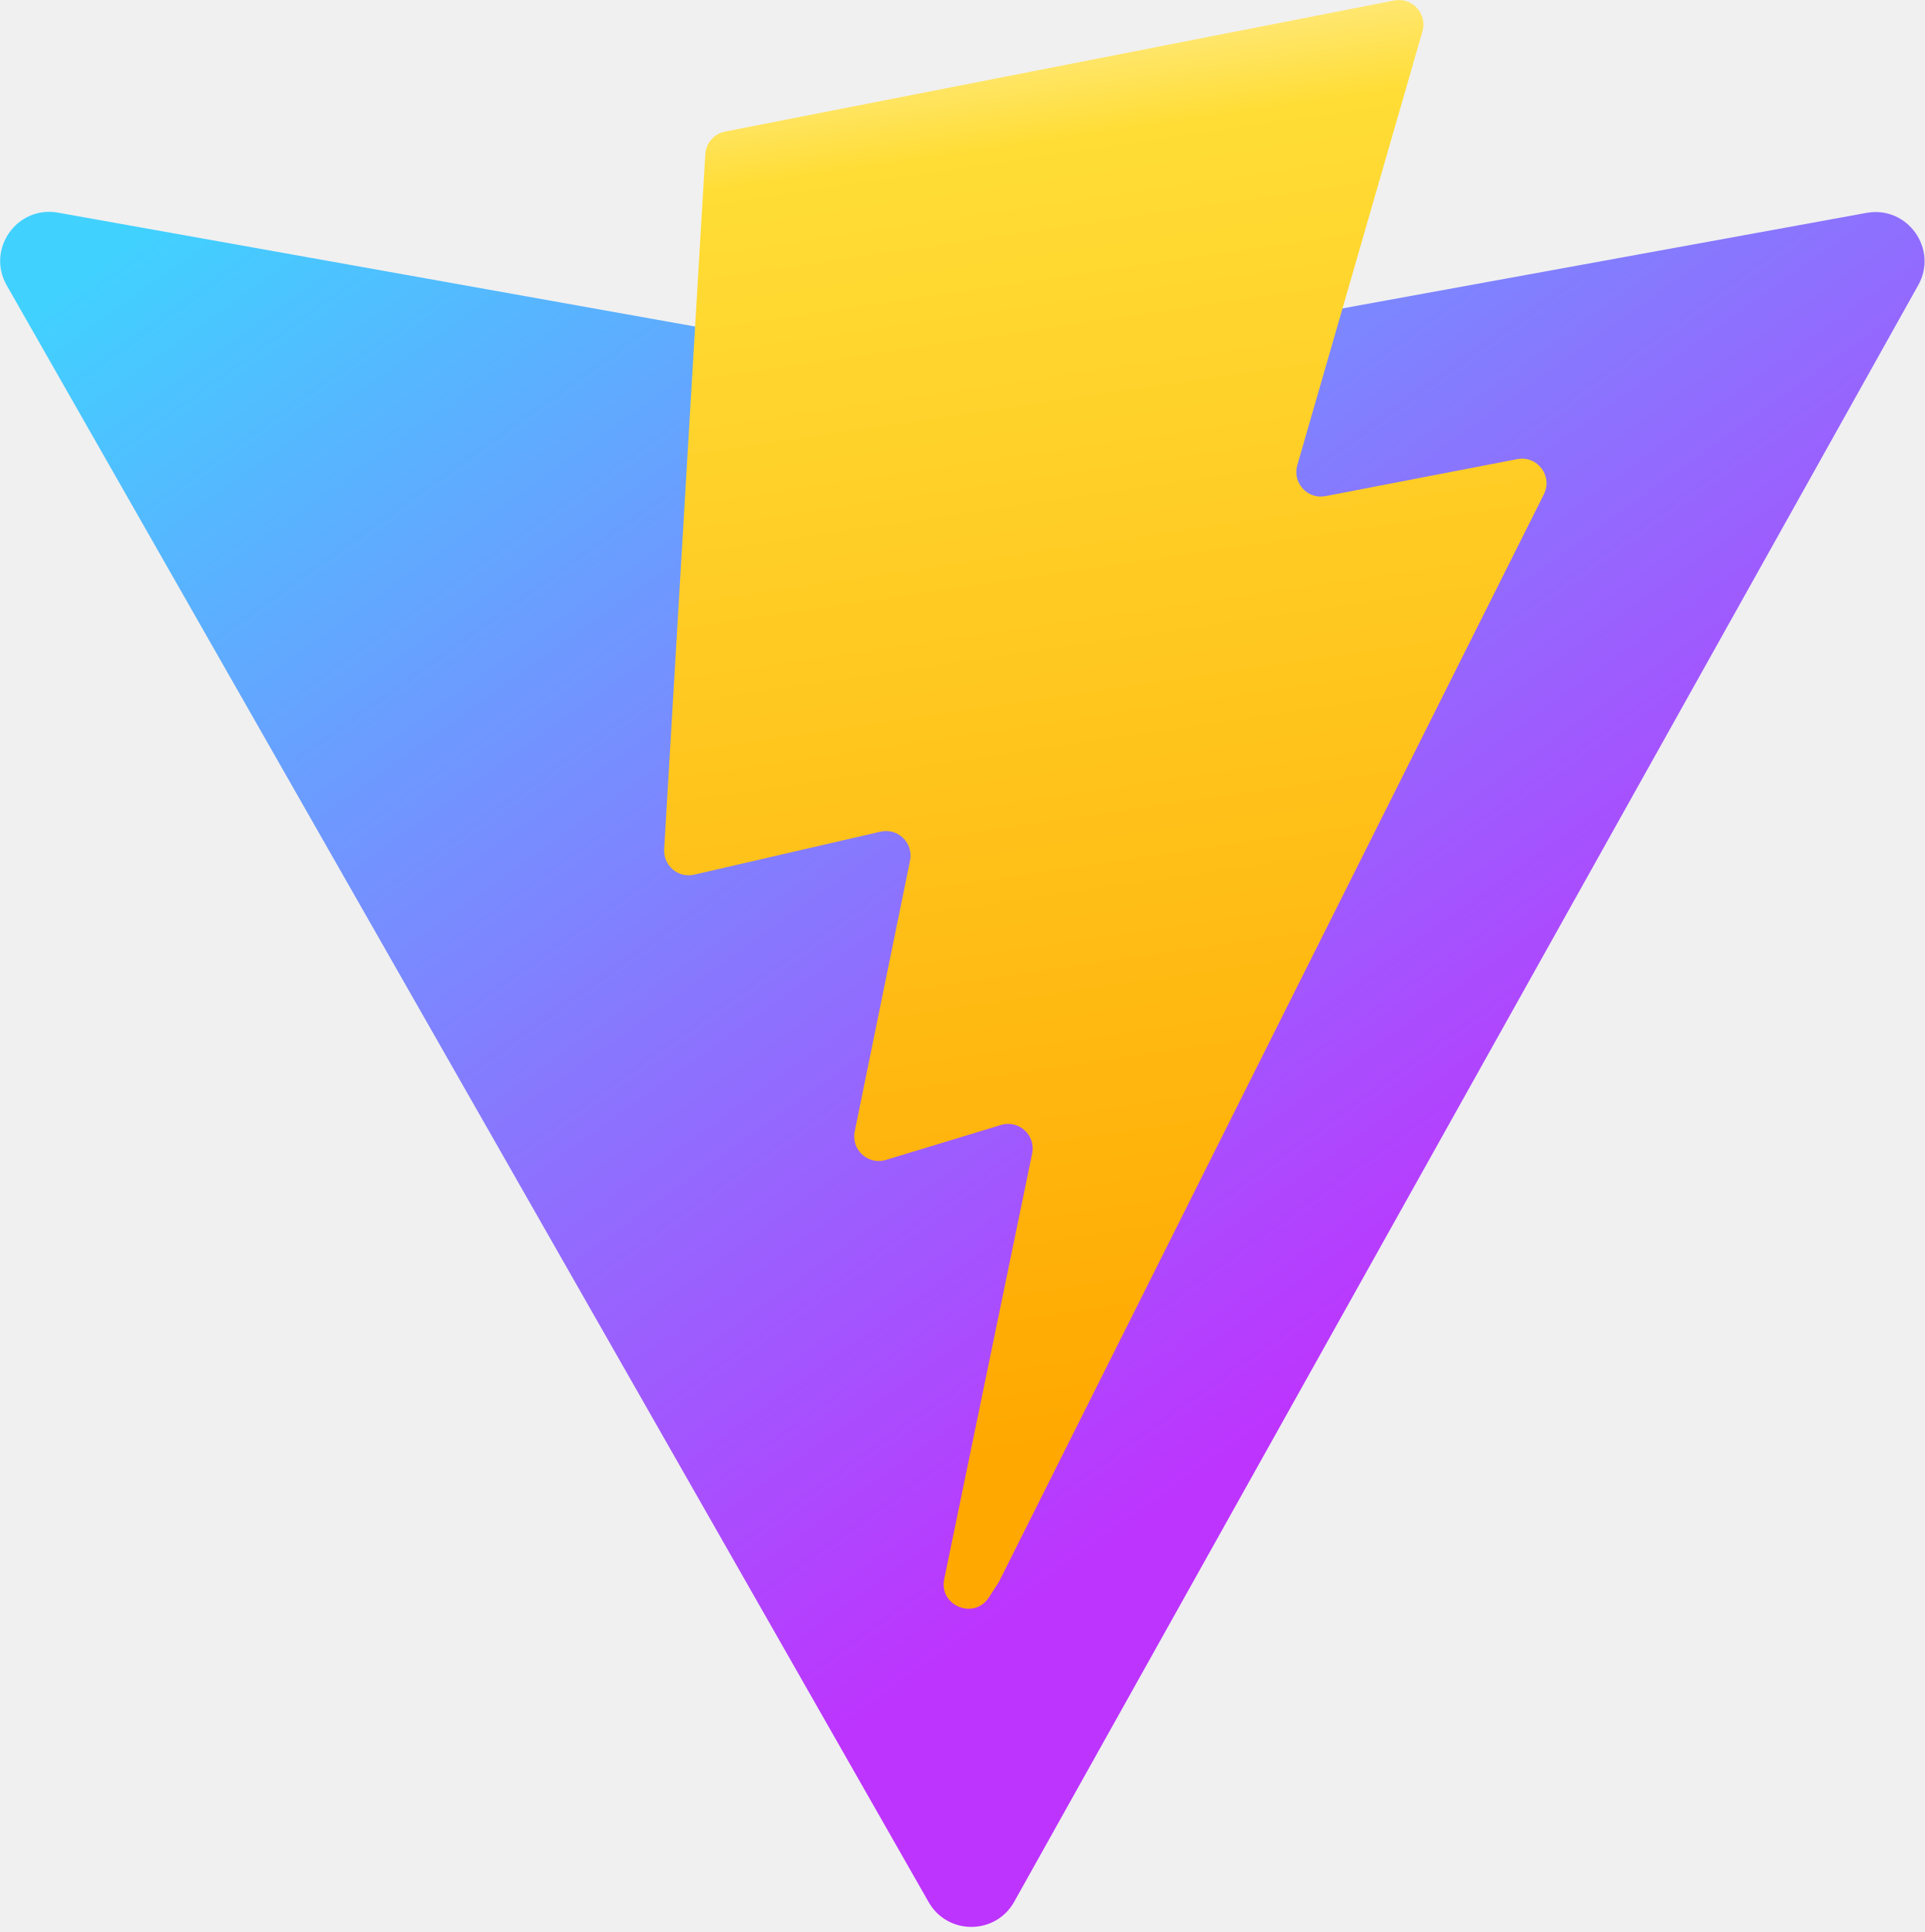
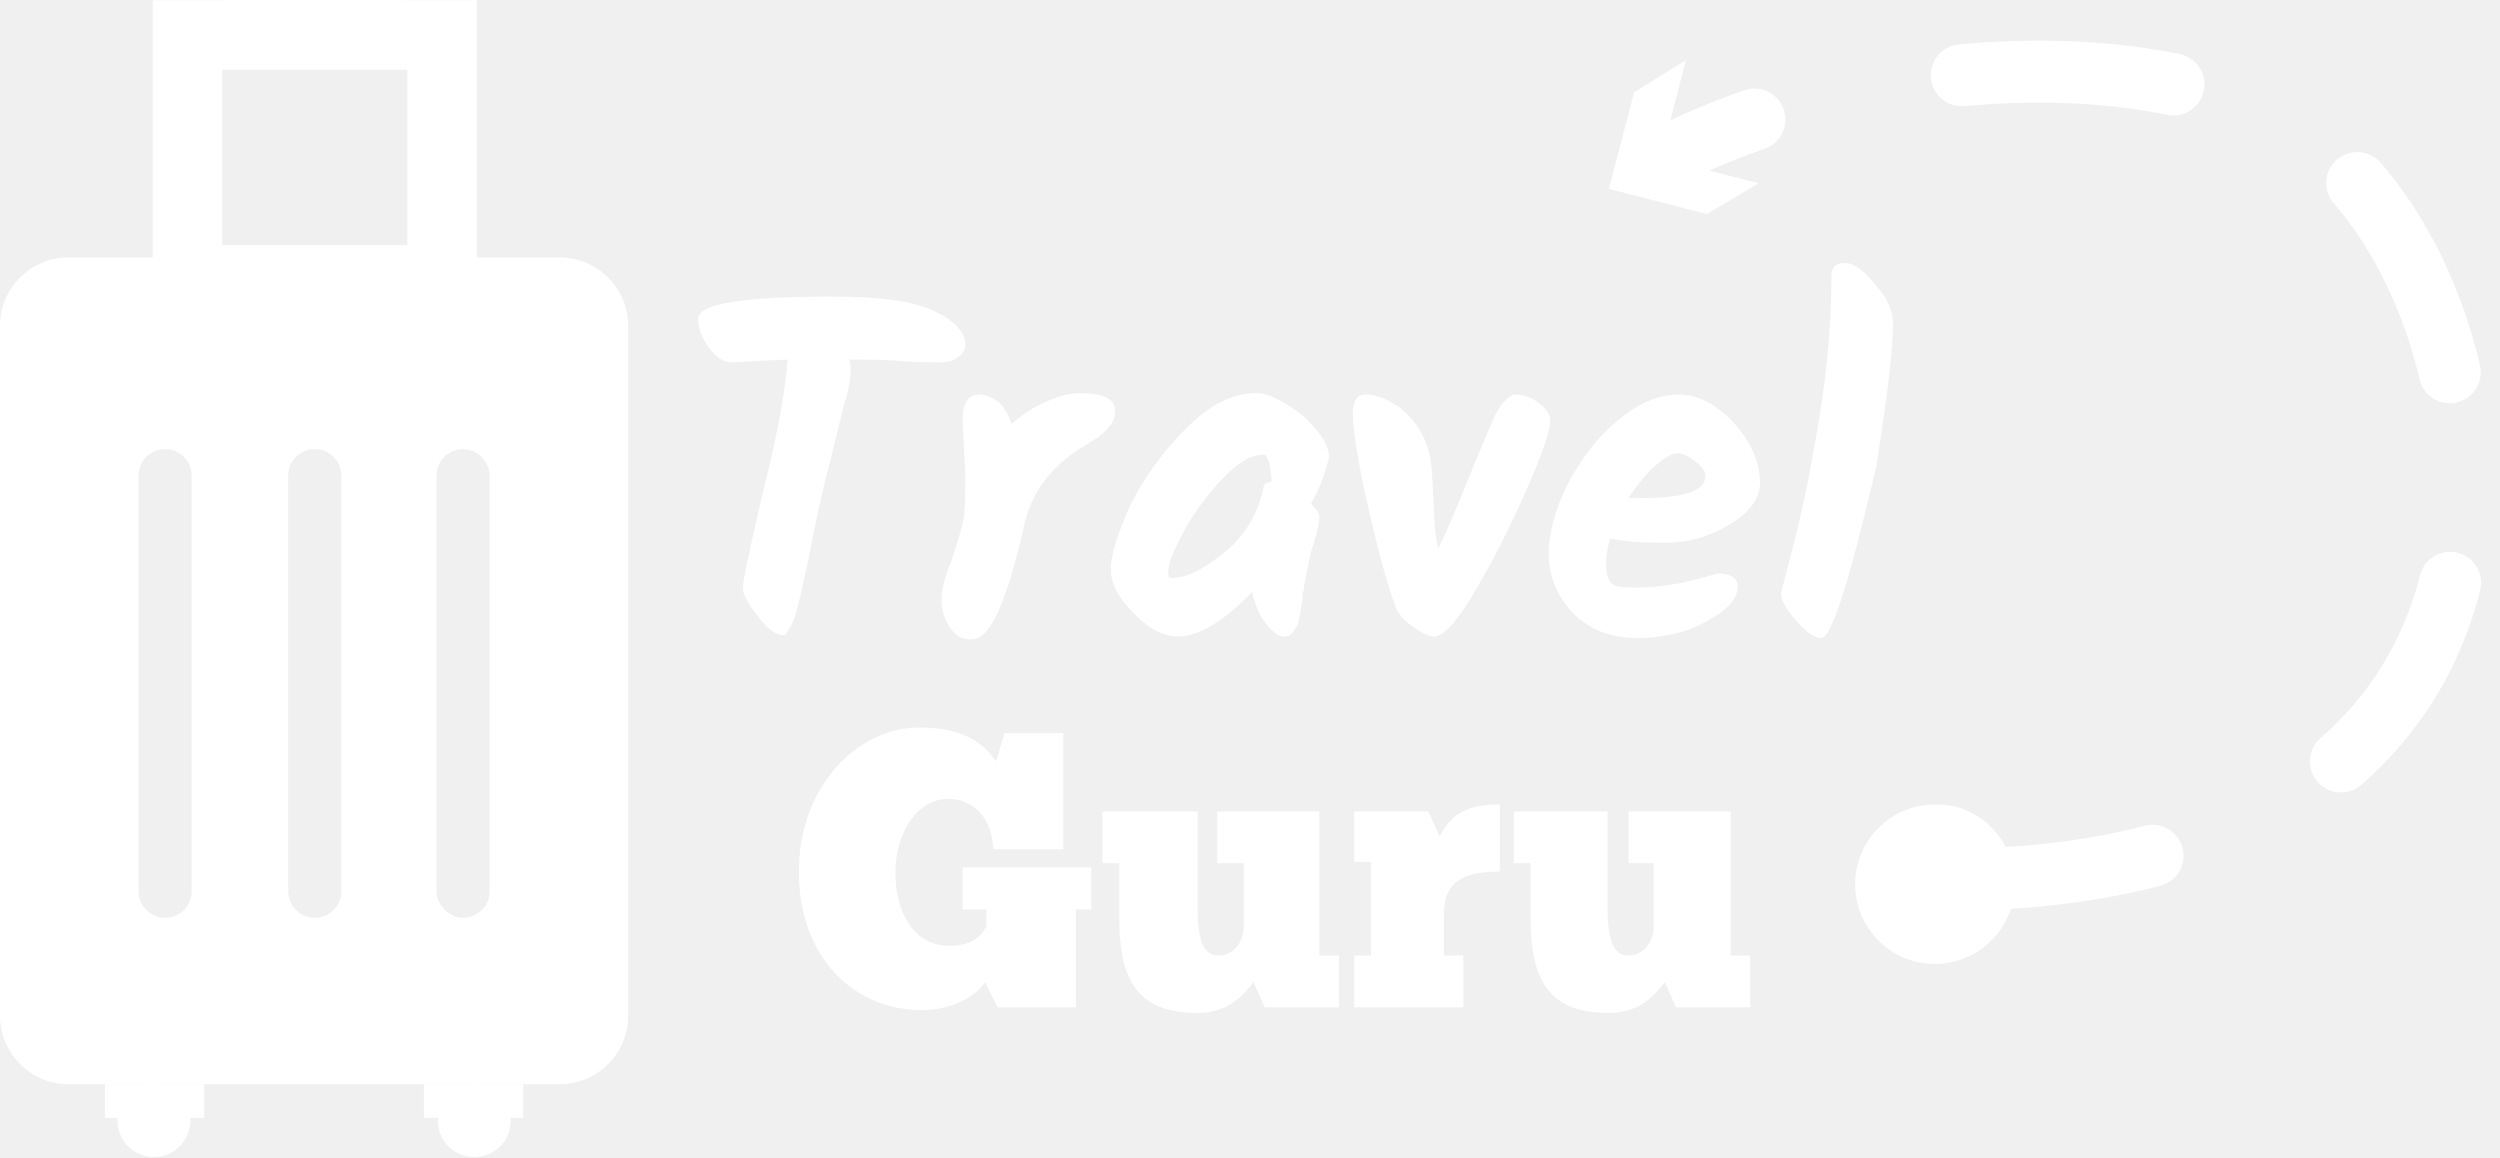
- <svg xmlns="http://www.w3.org/2000/svg" aria-hidden="true" role="img" class="iconify iconify--logos" width="31.88" height="32" preserveAspectRatio="xMidYMid meet" viewBox="0 0 256 257">
+ <svg xmlns="http://www.w3.org/2000/svg" width="121" height="56" viewBox="0 0 121 56" fill="none">
+   <g clip-path="url(#clip0_19_664)">
+     <path d="M47.671 47.536C47.265 48.213 46.046 48.89 44.624 48.89C41.306 48.89 38.665 46.317 38.665 42.186C38.665 38.056 41.509 35.212 44.489 35.212C47.265 35.212 47.874 36.498 48.213 36.837L48.619 35.483H51.463V41.103H48.077C48.01 39.545 47.062 38.665 45.91 38.665C44.353 38.665 43.337 40.358 43.337 42.254C43.337 44.218 44.285 45.775 45.91 45.775C46.994 45.775 47.468 45.369 47.739 44.827V44.014H46.588V41.983H52.817V44.014H52.073V48.755H48.281L47.671 47.536Z" fill="white" />
+     <path d="M53.359 39.275H57.964V43.879C57.964 45.504 58.235 46.249 58.98 46.249C59.657 46.249 60.198 45.64 60.198 44.827V41.78H58.912V39.275H63.855V46.249H64.803V48.755H61.214L60.672 47.536C60.266 48.01 59.589 49.025 57.964 49.025C55.12 49.025 54.172 47.536 54.172 44.421V41.78H53.359V39.275Z" fill="white" />
+     <path d="M70.897 48.755H65.548V46.249H66.36V41.712H65.548V39.275H69.137L69.678 40.493C70.152 39.613 70.694 38.936 72.59 38.936V42.186C70.897 42.186 69.882 42.593 69.882 44.285V46.249H70.829V48.755H70.897Z" fill="white" />
+     <path d="M73.2 39.275H77.804V43.879C77.804 45.504 78.075 46.249 78.82 46.249C79.497 46.249 80.039 45.64 80.039 44.827V41.78H78.82V39.275H83.763V46.249H84.711V48.755H81.122L80.58 47.536C80.174 48.01 79.497 49.025 77.872 49.025C75.028 49.025 74.08 47.536 74.08 44.421V41.78H73.267V39.275H73.2Z" fill="white" />
+     <path d="M38.123 17.403C36.498 17.47 35.618 17.538 35.415 17.538C35.076 17.538 34.67 17.335 34.331 16.861C33.993 16.387 33.79 15.913 33.79 15.439C33.79 14.694 35.956 14.355 40.29 14.355C42.525 14.355 44.15 14.559 45.166 15.033C46.181 15.507 46.723 16.048 46.723 16.726C46.723 16.929 46.588 17.132 46.385 17.267C46.181 17.47 45.843 17.538 45.504 17.538C45.166 17.538 44.489 17.538 43.608 17.47C42.66 17.403 41.848 17.403 41.103 17.403C41.17 17.606 41.17 17.809 41.17 18.012C41.17 18.283 41.103 18.757 40.9 19.434C40.697 20.111 40.493 21.127 40.155 22.413C39.816 23.7 39.478 25.19 39.139 27.018C38.733 28.846 38.53 29.862 38.327 30.201C38.123 30.539 38.056 30.742 37.92 30.742C37.582 30.742 37.175 30.471 36.701 29.862C36.227 29.253 35.956 28.779 35.956 28.44C35.956 28.102 36.295 26.544 36.904 23.903C37.582 21.262 37.988 19.096 38.123 17.403Z" fill="white" />
+     <path d="M46.723 22.955L46.588 20.382C46.588 19.502 46.858 19.096 47.4 19.096C47.671 19.096 48.01 19.231 48.281 19.434C48.551 19.637 48.822 20.044 48.958 20.518C49.499 20.044 50.041 19.705 50.651 19.434C51.26 19.163 51.802 19.028 52.276 19.028C53.359 19.028 53.968 19.299 53.968 19.84C53.968 20.111 53.901 20.314 53.833 20.45C53.765 20.585 53.63 20.653 53.63 20.721C53.562 20.788 53.495 20.856 53.359 20.992C53.224 21.059 53.156 21.195 53.088 21.195C52.75 21.398 52.479 21.601 52.343 21.669C51.666 22.075 51.057 22.617 50.583 23.226C50.109 23.836 49.703 24.648 49.499 25.732C49.093 27.492 48.687 28.779 48.281 29.659C47.874 30.539 47.468 30.946 46.994 30.946C46.52 30.946 46.181 30.742 45.91 30.268C45.64 29.794 45.572 29.388 45.572 28.982C45.572 28.576 45.707 27.966 46.046 27.154C46.317 26.341 46.52 25.664 46.655 25.054C46.723 24.377 46.723 23.7 46.723 22.955Z" fill="white" />
+     <path d="M63.449 24.377C63.719 24.648 63.855 24.851 63.855 25.054C63.855 25.258 63.787 25.664 63.584 26.273C63.381 26.883 63.313 27.357 63.245 27.695C63.178 28.034 63.11 28.305 63.11 28.508C63.042 28.711 63.042 28.846 63.042 28.982C63.042 29.117 62.975 29.253 62.975 29.388C62.975 29.524 62.907 29.659 62.907 29.794C62.907 29.862 62.839 29.998 62.839 30.133C62.772 30.268 62.772 30.336 62.704 30.404C62.636 30.472 62.636 30.539 62.568 30.607C62.501 30.742 62.297 30.81 62.094 30.81C61.891 30.81 61.62 30.607 61.282 30.201C60.943 29.794 60.74 29.253 60.605 28.643C59.183 30.133 57.964 30.81 57.016 30.81C56.339 30.81 55.661 30.472 54.917 29.727C54.172 28.982 53.765 28.305 53.765 27.56C53.765 26.815 54.104 25.799 54.713 24.445C55.391 23.091 56.271 21.872 57.422 20.721C58.573 19.57 59.657 19.028 60.808 19.028C61.417 19.028 62.162 19.434 63.042 20.111C63.855 20.856 64.329 21.533 64.329 22.143C64.126 22.888 63.923 23.565 63.449 24.377ZM56.813 27.966C57.422 27.966 58.235 27.56 59.25 26.747C60.266 25.935 60.876 24.851 61.146 23.632C61.146 23.429 61.282 23.362 61.553 23.294C61.485 22.414 61.349 22.007 61.146 22.007C60.537 22.007 59.86 22.414 59.115 23.226C58.37 24.039 57.761 24.851 57.287 25.732C56.813 26.612 56.542 27.289 56.542 27.695C56.542 27.831 56.542 27.898 56.609 27.966C56.542 27.966 56.677 27.966 56.813 27.966Z" fill="white" />
+     <path d="M73.335 19.096C73.741 19.096 74.08 19.231 74.486 19.502C74.825 19.773 75.028 20.044 75.028 20.382C75.028 20.924 74.554 22.21 73.674 24.174C72.793 26.138 71.913 27.763 71.168 28.982C70.423 30.201 69.814 30.81 69.407 30.81C69.204 30.81 68.866 30.675 68.392 30.336C67.918 29.997 67.715 29.727 67.579 29.456C67.241 28.576 66.767 26.95 66.225 24.58C65.683 22.21 65.48 20.721 65.48 20.044C65.48 19.366 65.683 19.096 66.09 19.096C66.631 19.096 67.105 19.299 67.715 19.705C68.595 20.382 69.137 21.33 69.272 22.481C69.34 23.023 69.34 23.7 69.407 24.513C69.407 25.325 69.475 26.002 69.611 26.544C69.949 25.867 70.423 24.784 70.965 23.429C71.507 22.075 71.981 20.991 72.319 20.179C72.658 19.502 73.064 19.096 73.335 19.096Z" fill="white" />
+     <path d="M83.695 25.393C82.68 26.002 81.664 26.273 80.58 26.273C79.497 26.273 78.617 26.206 77.939 26.07C77.804 26.476 77.736 26.883 77.736 27.289C77.736 27.695 77.804 27.966 77.939 28.169C78.075 28.372 78.413 28.44 78.955 28.44C80.106 28.44 81.054 28.305 81.867 28.102C82.68 27.898 83.086 27.763 83.154 27.763C83.763 27.763 84.102 27.966 84.102 28.372C84.102 28.982 83.628 29.523 82.612 30.065C81.664 30.607 80.513 30.878 79.226 30.878C77.939 30.878 76.924 30.471 76.111 29.659C75.366 28.846 74.96 27.898 74.96 26.815C74.96 25.732 75.299 24.58 75.908 23.361C76.585 22.143 77.33 21.127 78.346 20.314C79.294 19.502 80.309 19.096 81.257 19.096C82.206 19.096 83.086 19.57 83.966 20.517C84.779 21.465 85.185 22.413 85.185 23.361C85.185 24.106 84.711 24.784 83.695 25.393ZM82.07 22.346C81.731 22.075 81.461 21.939 81.19 21.939C80.919 21.939 80.58 22.143 80.106 22.549C79.632 22.955 79.226 23.497 78.82 24.106C78.955 24.106 79.158 24.106 79.429 24.106C81.528 24.106 82.544 23.768 82.544 23.023C82.544 22.82 82.409 22.617 82.07 22.346Z" fill="white" />
+     <path d="M90.738 13.746C91.347 14.423 91.618 15.033 91.618 15.642C91.618 16.252 91.55 17.335 91.347 18.892C91.144 20.45 90.941 21.669 90.805 22.617C89.519 28.102 88.638 30.878 88.164 30.878C87.826 30.878 87.42 30.607 86.946 30.065C86.472 29.524 86.201 29.05 86.201 28.711C86.201 28.711 86.404 27.898 86.81 26.341C87.216 24.784 87.623 22.82 88.029 20.382C88.435 17.944 88.638 15.642 88.638 13.408C88.638 12.934 88.842 12.73 89.316 12.73C89.722 12.73 90.196 13.069 90.738 13.746Z" fill="white" />
+     <path d="M24.716 54.239C24.716 55.255 23.903 56 22.955 56C21.939 56 21.195 55.187 21.195 54.239C21.195 53.291 22.007 52.479 22.955 52.479C23.903 52.411 24.716 53.224 24.716 54.239Z" fill="white" />
+     <path d="M7.449 56C8.421 56 9.209 55.212 9.209 54.239C9.209 53.267 8.421 52.479 7.449 52.479C6.476 52.479 5.688 53.267 5.688 54.239C5.688 55.212 6.476 56 7.449 56Z" fill="white" />
+     <path d="M21.398 1.693H9.074V13.543H21.398V1.693Z" stroke="white" stroke-width="3.366" stroke-miterlimit="10" />
+     <path d="M19.366 3.047H10.97C10.631 3.047 10.293 2.776 10.293 2.37V0.677C10.293 0.339 10.563 0 10.97 0H19.366C19.705 0 20.044 0.271 20.044 0.677V2.37C20.044 2.776 19.773 3.047 19.366 3.047Z" fill="white" />
+     <path d="M9.886 52.479H5.079V54.104H9.886V52.479Z" fill="white" />
+     <path d="M25.325 52.479H20.517V54.104H25.325V52.479Z" fill="white" />
+     <path d="M27.086 12.46H3.318C1.49 12.46 0 13.949 0 15.777V49.161C0 50.989 1.49 52.479 3.318 52.479H27.086C28.914 52.479 30.404 50.989 30.404 49.161V15.777C30.404 13.949 28.914 12.46 27.086 12.46ZM9.277 43.134C9.277 43.879 8.667 44.421 7.99 44.421C7.245 44.421 6.704 43.811 6.704 43.134V23.023C6.704 22.278 7.313 21.736 7.99 21.736C8.735 21.736 9.277 22.346 9.277 23.023V43.134ZM16.522 43.134C16.522 43.879 15.913 44.421 15.236 44.421C14.491 44.421 13.949 43.811 13.949 43.134V23.023C13.949 22.278 14.559 21.736 15.236 21.736C15.981 21.736 16.522 22.346 16.522 23.023V43.134ZM23.7 43.134C23.7 43.879 23.091 44.421 22.413 44.421C21.736 44.421 21.127 43.811 21.127 43.134V23.023C21.127 22.278 21.736 21.736 22.413 21.736C23.091 21.736 23.7 22.346 23.7 23.023V43.134Z" fill="white" />
+     <path d="M93.988 42.593C126.559 42.593 121.683 13.611 111.729 6.704C104.687 1.761 89.519 2.709 79.903 7.99" stroke="white" stroke-width="3" stroke-linecap="round" stroke-linejoin="round" stroke-dasharray="10.29 10.29" />
+     <path d="M81.596 2.912L80.377 7.652L85.117 8.871L82.612 10.36L77.872 9.141L79.091 4.469L81.596 2.912Z" fill="white" />
+     <path d="M97.509 42.796C97.509 44.962 95.749 46.655 93.649 46.655C91.483 46.655 89.79 44.895 89.79 42.796C89.79 40.629 91.55 38.936 93.649 38.936C95.749 38.868 97.509 40.629 97.509 42.796Z" fill="white" />
+   </g>
  <defs>
-     <linearGradient id="IconifyId1813088fe1fbc01fb466" x1="-.828%" x2="57.636%" y1="7.652%" y2="78.411%">
-       <stop offset="0%" stop-color="#41D1FF" />
-       <stop offset="100%" stop-color="#BD34FE" />
-     </linearGradient>
-     <linearGradient id="IconifyId1813088fe1fbc01fb467" x1="43.376%" x2="50.316%" y1="2.242%" y2="89.03%">
-       <stop offset="0%" stop-color="#FFEA83" />
-       <stop offset="8.333%" stop-color="#FFDD35" />
-       <stop offset="100%" stop-color="#FFA800" />
-     </linearGradient>
+     <clipPath id="clip0_19_664">
+       <rect width="120.261" height="56" fill="white" />
+     </clipPath>
  </defs>
-   <path fill="url(#IconifyId1813088fe1fbc01fb466)" d="M255.153 37.938L134.897 252.976c-2.483 4.44-8.862 4.466-11.382.048L.875 37.958c-2.746-4.814 1.371-10.646 6.827-9.67l120.385 21.517a6.537 6.537 0 0 0 2.322-.004l117.867-21.483c5.438-.991 9.574 4.796 6.877 9.62Z" />
-   <path fill="url(#IconifyId1813088fe1fbc01fb467)" d="M185.432.063L96.44 17.501a3.268 3.268 0 0 0-2.634 3.014l-5.474 92.456a3.268 3.268 0 0 0 3.997 3.378l24.777-5.718c2.318-.535 4.413 1.507 3.936 3.838l-7.361 36.047c-.495 2.426 1.782 4.5 4.151 3.78l15.304-4.649c2.372-.72 4.652 1.36 4.15 3.788l-11.698 56.621c-.732 3.542 3.979 5.473 5.943 2.437l1.313-2.028l72.516-144.72c1.215-2.423-.88-5.186-3.54-4.672l-25.505 4.922c-2.396.462-4.435-1.77-3.759-4.114l16.646-57.705c.677-2.35-1.37-4.583-3.769-4.113Z" />
</svg>
